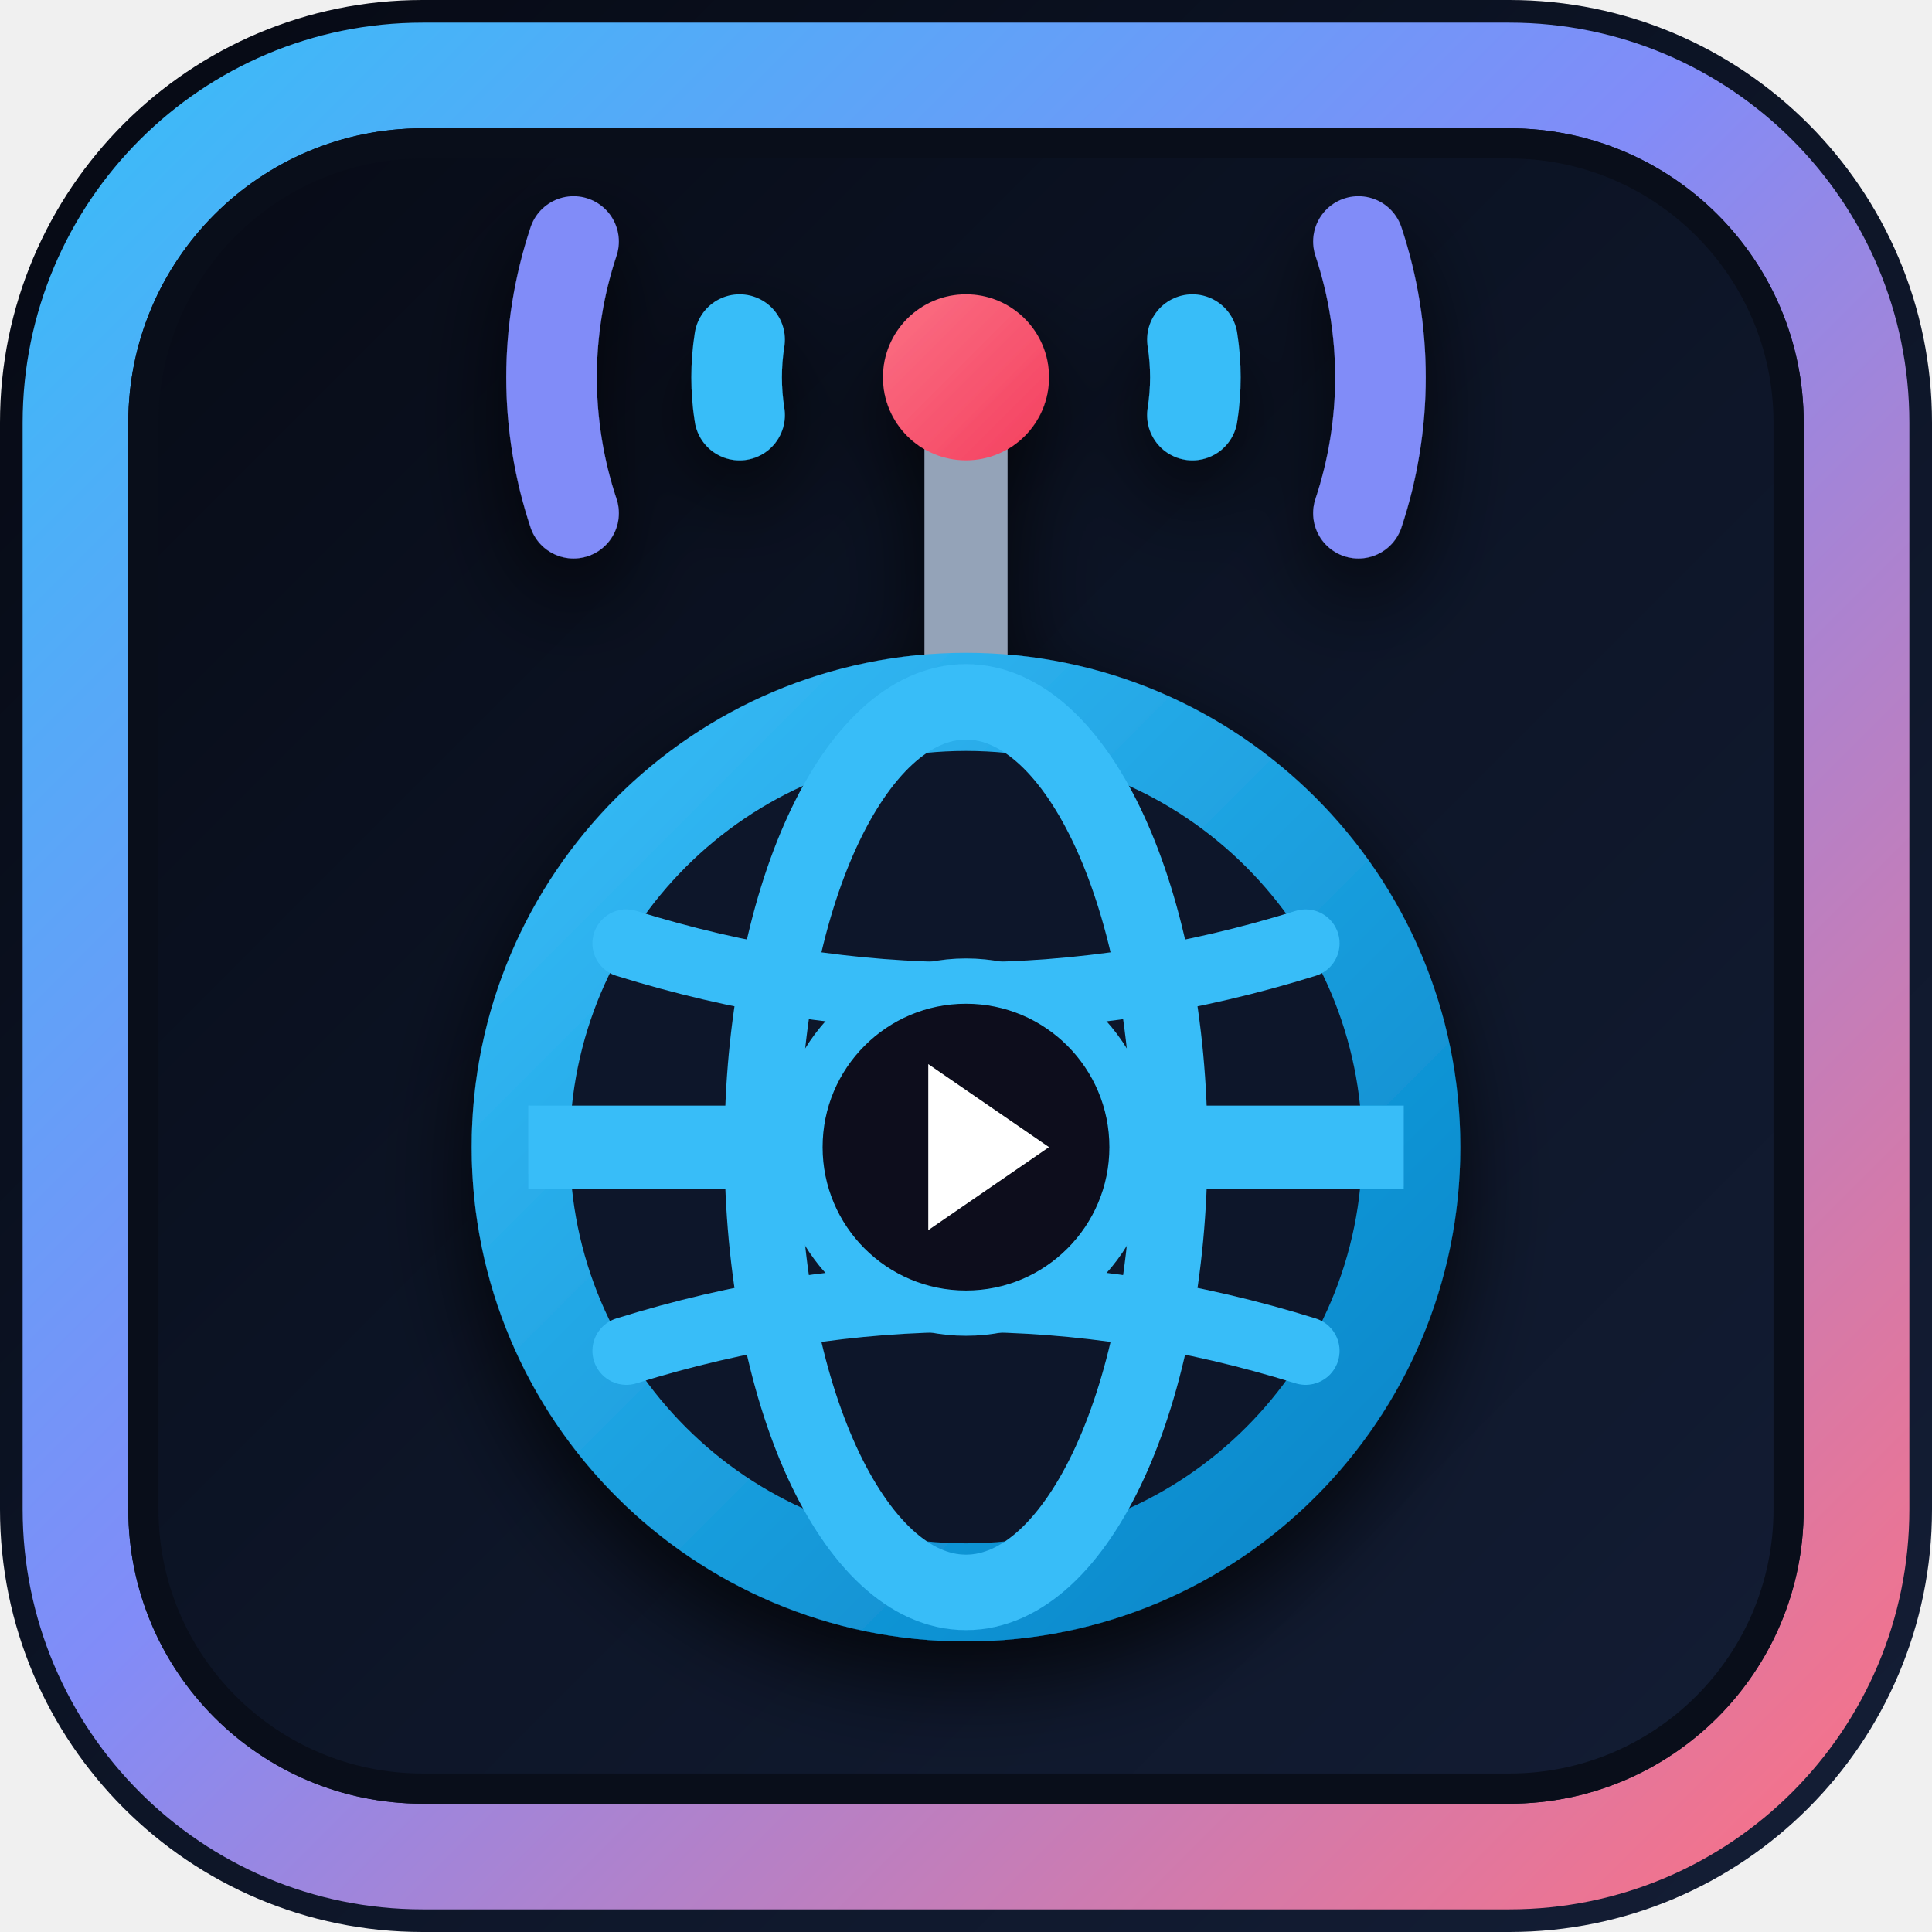
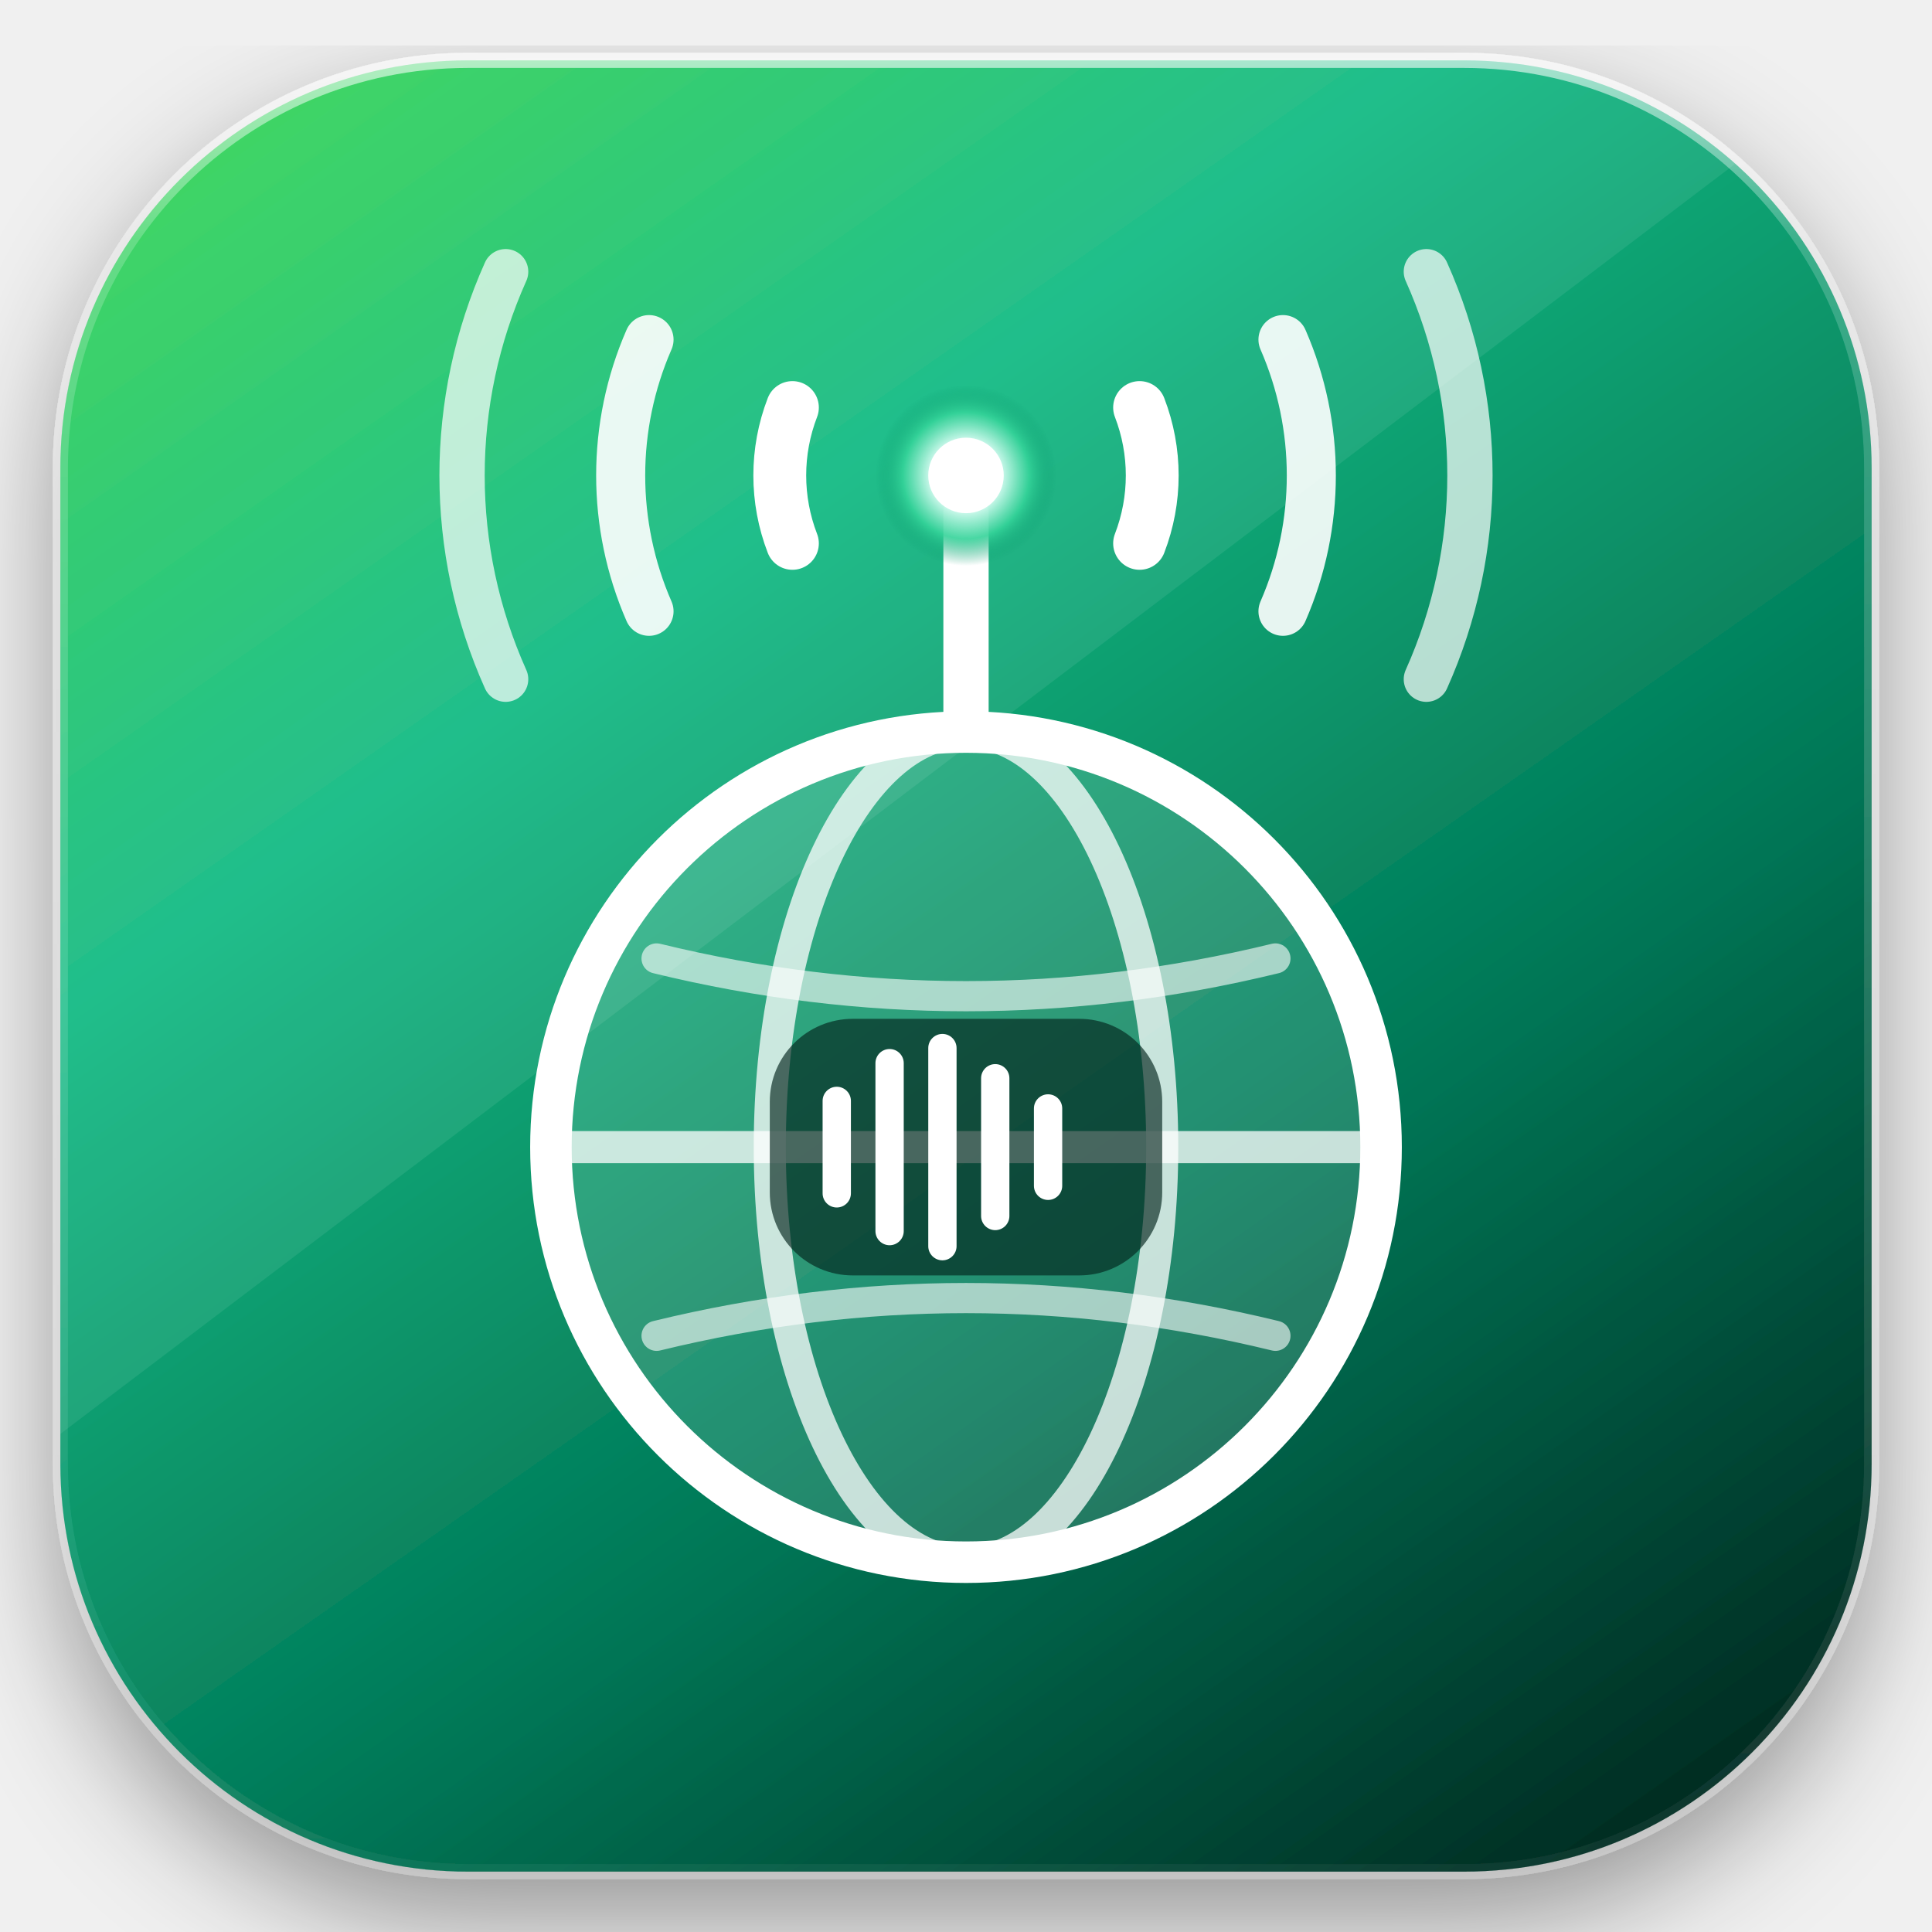
- <svg xmlns="http://www.w3.org/2000/svg" viewBox="0 0 512 512" width="100%" height="100%">
+ <svg xmlns="http://www.w3.org/2000/svg" viewBox="0 0 512 512" width="512" height="512">
  <defs>
-     <linearGradient id="bgGrad" x1="0%" y1="0%" x2="100%" y2="100%">
-       <stop offset="0%" stop-color="#060913" />
-       <stop offset="50%" stop-color="#0d1527" />
-       <stop offset="100%" stop-color="#141e36" />
+     <linearGradient id="appleFavBg" x1="15%" y1="0%" x2="85%" y2="100%">
+       <stop offset="0%" stop-color="#30D158" />
+       <stop offset="28%" stop-color="#10B981" />
+       <stop offset="65%" stop-color="#047857" />
+       <stop offset="100%" stop-color="#022C22" />
    </linearGradient>
-     <linearGradient id="borderGrad" x1="0%" y1="0%" x2="100%" y2="100%">
-       <stop offset="0%" stop-color="#38bdf8" />
-       <stop offset="45%" stop-color="#818cf8" />
-       <stop offset="100%" stop-color="#fb7185" />
+     <linearGradient id="rimStroke" x1="0%" y1="0%" x2="0%" y2="100%">
+       <stop offset="0%" stop-color="#FFFFFF" stop-opacity="0.6" />
+       <stop offset="10%" stop-color="#FFFFFF" stop-opacity="0.2" />
+       <stop offset="100%" stop-color="#FFFFFF" stop-opacity="0.05" />
    </linearGradient>
-     <linearGradient id="globeGrad" x1="0%" y1="0%" x2="100%" y2="100%">
-       <stop offset="0%" stop-color="#38bdf8" />
-       <stop offset="100%" stop-color="#0284c7" />
-     </linearGradient>
-     <linearGradient id="accentGrad" x1="0%" y1="0%" x2="100%" y2="100%">
-       <stop offset="0%" stop-color="#fb7185" />
-       <stop offset="100%" stop-color="#f43f5e" />
-     </linearGradient>
-     <filter id="shadow" x="-20%" y="-20%" width="140%" height="140%">
-       <feDropShadow dx="0" dy="10" stdDeviation="12" flood-color="#000000" flood-opacity="0.75" />
+     <radialGradient id="favBeaconGlow" cx="50%" cy="50%" r="50%">
+       <stop offset="0%" stop-color="#FFFFFF" />
+       <stop offset="35%" stop-color="#E6FFFA" />
+       <stop offset="70%" stop-color="#34D399" stop-opacity="0.9" />
+       <stop offset="100%" stop-color="#059669" stop-opacity="0" />
+     </radialGradient>
+     <filter id="squircleShadow" x="-10%" y="-10%" width="120%" height="125%">
+       <feDropShadow dx="0" dy="12" stdDeviation="16" flood-color="#000000" flood-opacity="0.4" />
    </filter>
+     <clipPath id="squircleClip">
+       <rect x="16" y="16" width="480" height="480" rx="108" ry="108" />
+     </clipPath>
  </defs>
-   <rect width="512" height="512" rx="112" fill="url(#bgGrad)" />
-   <rect x="20" y="20" width="472" height="472" rx="92" fill="none" stroke="url(#borderGrad)" stroke-width="28" />
-   <rect x="38" y="38" width="436" height="436" rx="74" fill="none" stroke="#090e1a" stroke-width="8" />
-   <g filter="url(#shadow)">
-     <line x1="256" y1="184" x2="256" y2="114" stroke="#94a3b8" stroke-width="22" stroke-linecap="round" />
-     <circle cx="256" cy="100" r="22" fill="url(#accentGrad)" />
-     <path d="M 196 90 A 64 64 0 0 0 196 110" fill="none" stroke="#38bdf8" stroke-width="24" stroke-linecap="round" />
-     <path d="M 316 90 A 64 64 0 0 1 316 110" fill="none" stroke="#38bdf8" stroke-width="24" stroke-linecap="round" />
-     <path d="M 152 64 A 114 114 0 0 0 152 136" fill="none" stroke="#818cf8" stroke-width="24" stroke-linecap="round" />
-     <path d="M 360 64 A 114 114 0 0 1 360 136" fill="none" stroke="#818cf8" stroke-width="24" stroke-linecap="round" />
-     <circle cx="256" cy="304" r="118" fill="#0f172a" stroke="url(#globeGrad)" stroke-width="26" />
-     <line x1="140" y1="304" x2="372" y2="304" stroke="#38bdf8" stroke-width="22" />
-     <path d="M 166 250 Q 256 278 346 250" fill="none" stroke="#38bdf8" stroke-width="18" stroke-linecap="round" />
-     <path d="M 166 358 Q 256 330 346 358" fill="none" stroke="#38bdf8" stroke-width="18" stroke-linecap="round" />
-     <ellipse cx="256" cy="304" rx="54" ry="118" fill="none" stroke="#38bdf8" stroke-width="20" />
-     <circle cx="256" cy="304" r="44" fill="#090e1a" stroke="#38bdf8" stroke-width="12" />
-     <polygon points="246,282 246,326 278,304" fill="#ffffff" />
+   <g filter="url(#squircleShadow)">
+     <rect x="16" y="16" width="480" height="480" rx="108" ry="108" fill="url(#appleFavBg)" />
+     <rect x="16" y="16" width="480" height="480" rx="108" ry="108" fill="none" stroke="url(#rimStroke)" stroke-width="4" />
+   </g>
+   <g clip-path="url(#squircleClip)">
+     <path d="M 16 16 L 496 16 L 16 380 Z" fill="#FFFFFF" fill-opacity="0.08" />
+     <path d="M 210 108 A 50 50 0 0 0 210 144" fill="none" stroke="#FFFFFF" stroke-width="14" stroke-linecap="round" />
+     <path d="M 302 108 A 50 50 0 0 1 302 144" fill="none" stroke="#FFFFFF" stroke-width="14" stroke-linecap="round" />
+     <path d="M 172 90 A 90 90 0 0 0 172 162" fill="none" stroke="#FFFFFF" stroke-width="13" stroke-linecap="round" stroke-opacity="0.9" />
+     <path d="M 340 90 A 90 90 0 0 1 340 162" fill="none" stroke="#FFFFFF" stroke-width="13" stroke-linecap="round" stroke-opacity="0.9" />
+     <path d="M 134 72 A 132 132 0 0 0 134 180" fill="none" stroke="#FFFFFF" stroke-width="12" stroke-linecap="round" stroke-opacity="0.7" />
+     <path d="M 378 72 A 132 132 0 0 1 378 180" fill="none" stroke="#FFFFFF" stroke-width="12" stroke-linecap="round" stroke-opacity="0.7" />
+     <line x1="256" y1="190" x2="256" y2="136" stroke="#FFFFFF" stroke-width="12" stroke-linecap="round" />
+     <circle cx="256" cy="126" r="24" fill="url(#favBeaconGlow)" />
+     <circle cx="256" cy="126" r="10" fill="#FFFFFF" />
+     <circle cx="256" cy="304" r="110" fill="#FFFFFF" fill-opacity="0.14" stroke="#FFFFFF" stroke-width="11" />
+     <line x1="150" y1="304" x2="362" y2="304" stroke="#FFFFFF" stroke-width="8.5" stroke-opacity="0.75" />
+     <path d="M 174 254 Q 256 274 338 254" fill="none" stroke="#FFFFFF" stroke-width="8" stroke-linecap="round" stroke-opacity="0.6" />
+     <path d="M 174 354 Q 256 334 338 354" fill="none" stroke="#FFFFFF" stroke-width="8" stroke-linecap="round" stroke-opacity="0.6" />
+     <ellipse cx="256" cy="304" rx="52" ry="110" fill="none" stroke="#FFFFFF" stroke-width="8.5" stroke-opacity="0.75" />
+     <rect x="204" y="270" width="104" height="68" rx="22" fill="#02241C" fill-opacity="0.65" />
+     <rect x="218" y="288" width="7.5" height="32" rx="3.75" fill="#FFFFFF" />
+     <rect x="232" y="278" width="7.5" height="52" rx="3.75" fill="#FFFFFF" />
+     <rect x="246" y="274" width="7.5" height="60" rx="3.75" fill="#FFFFFF" />
+     <rect x="260" y="282" width="7.5" height="44" rx="3.75" fill="#FFFFFF" />
+     <rect x="274" y="290" width="7.5" height="28" rx="3.75" fill="#FFFFFF" />
  </g>
</svg>
